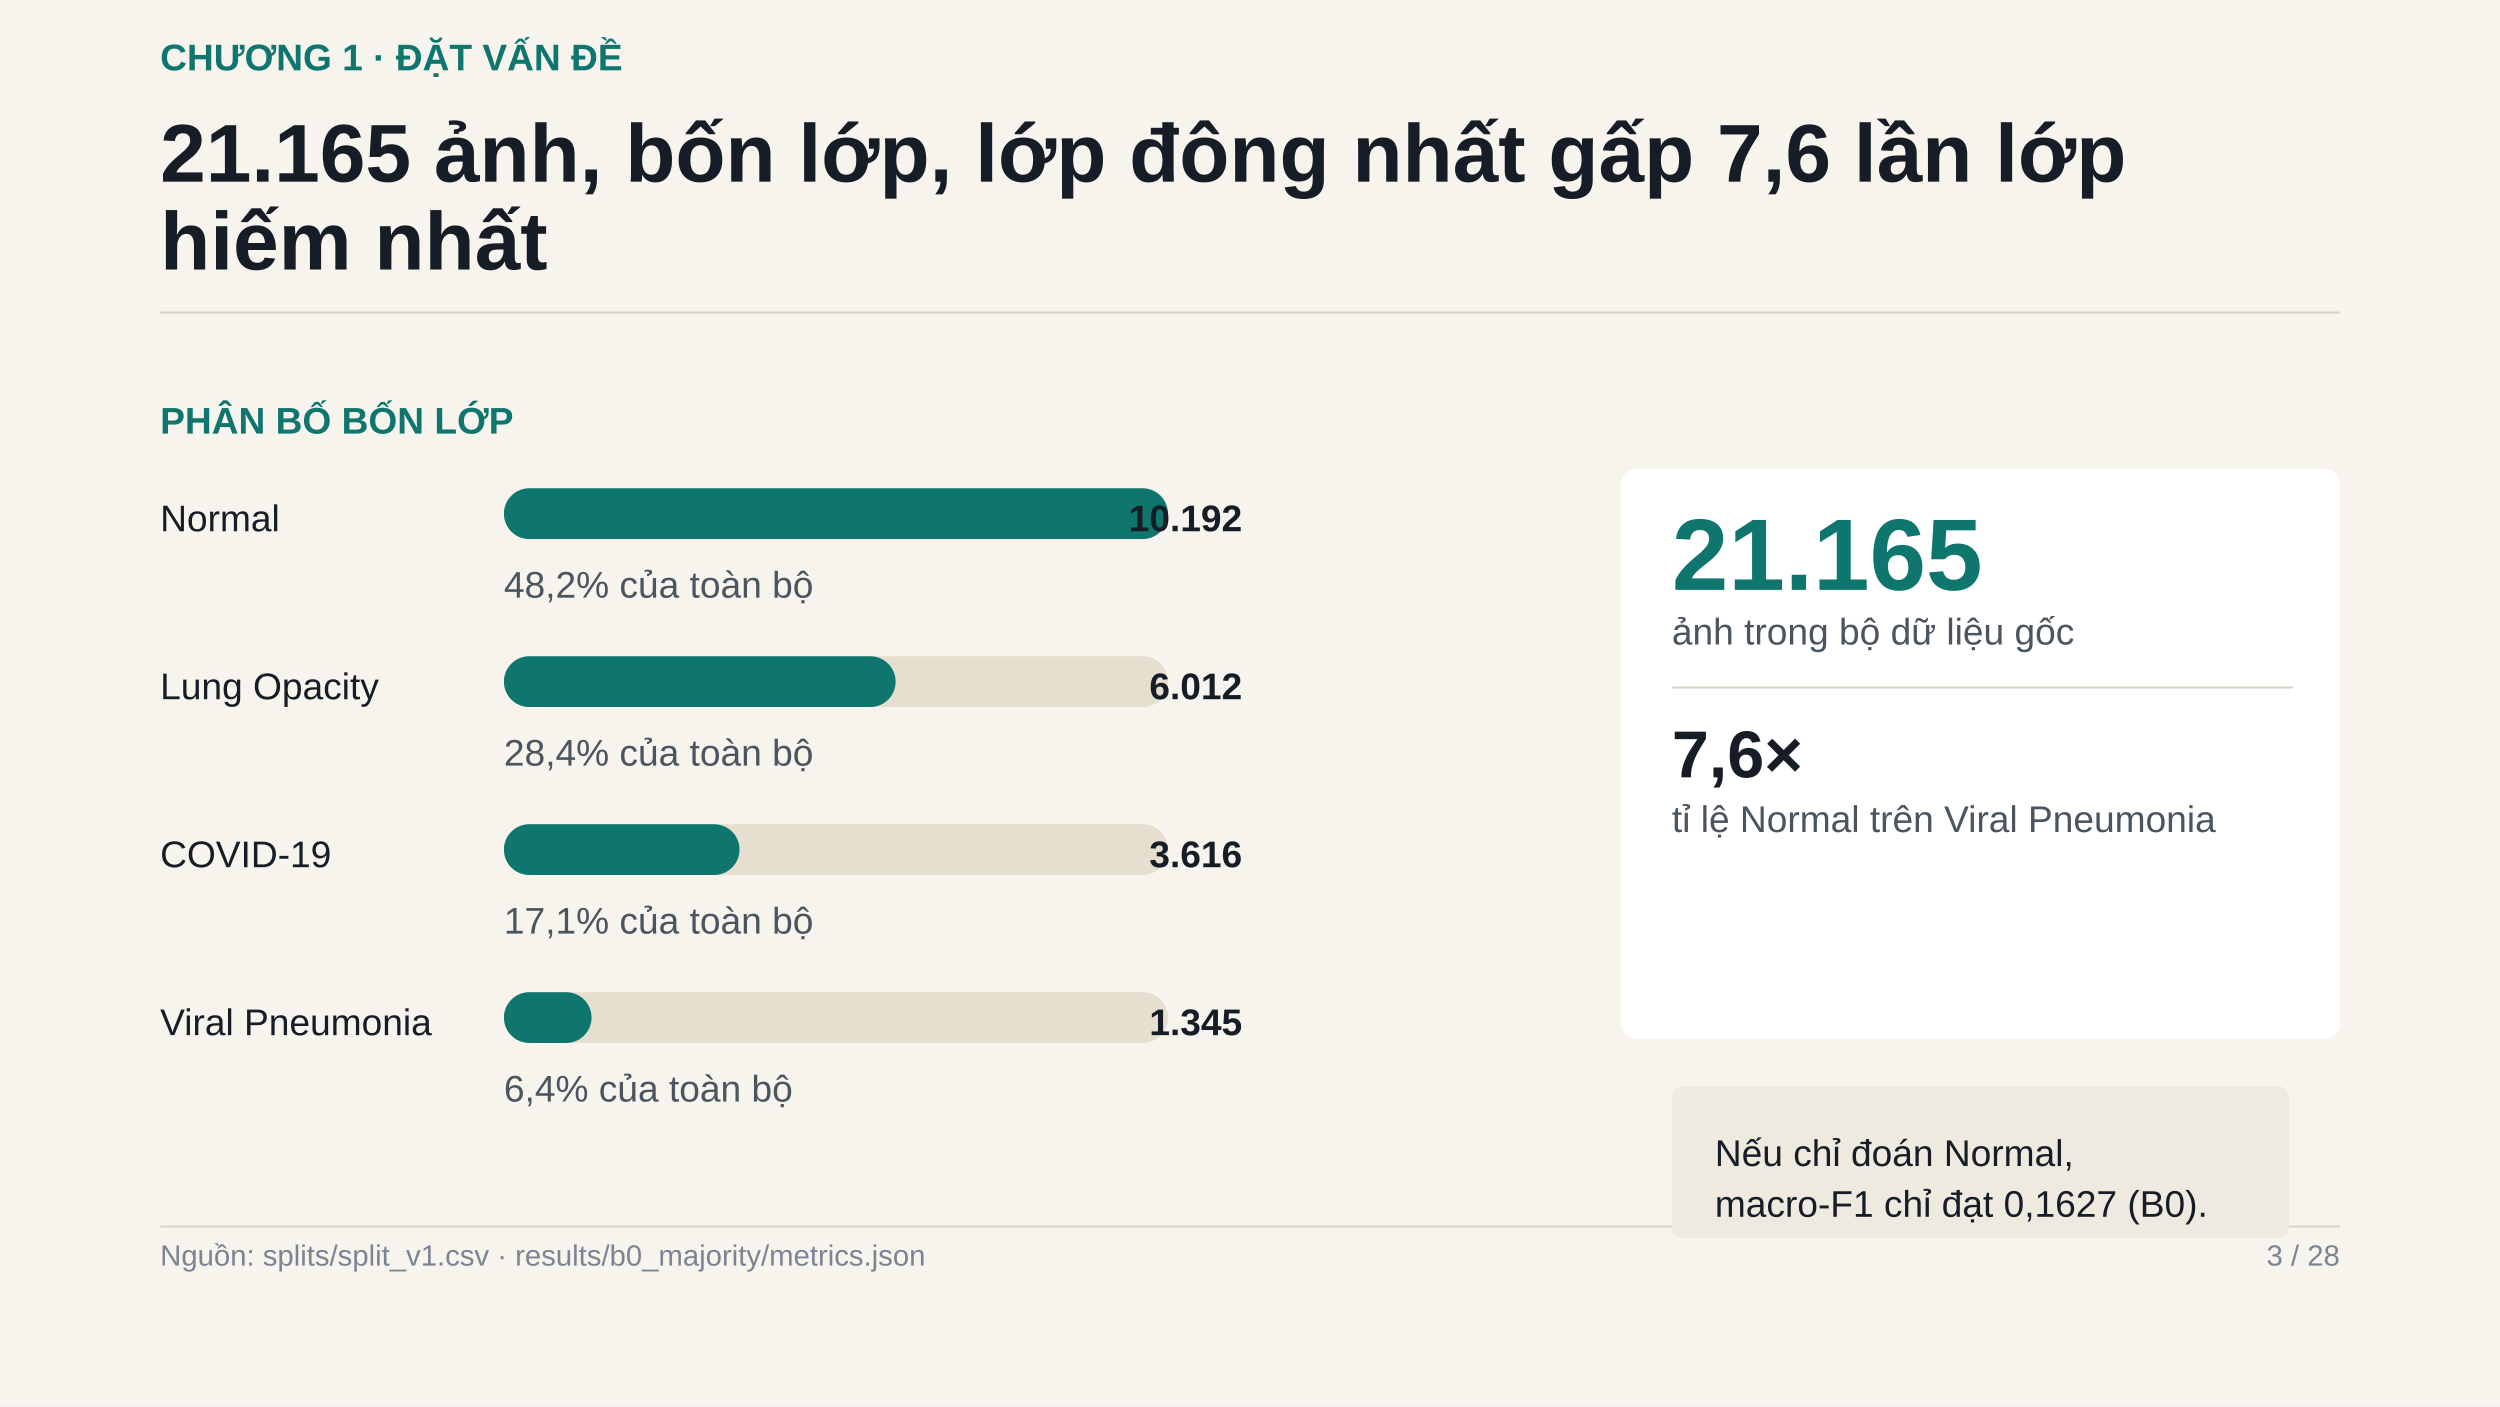
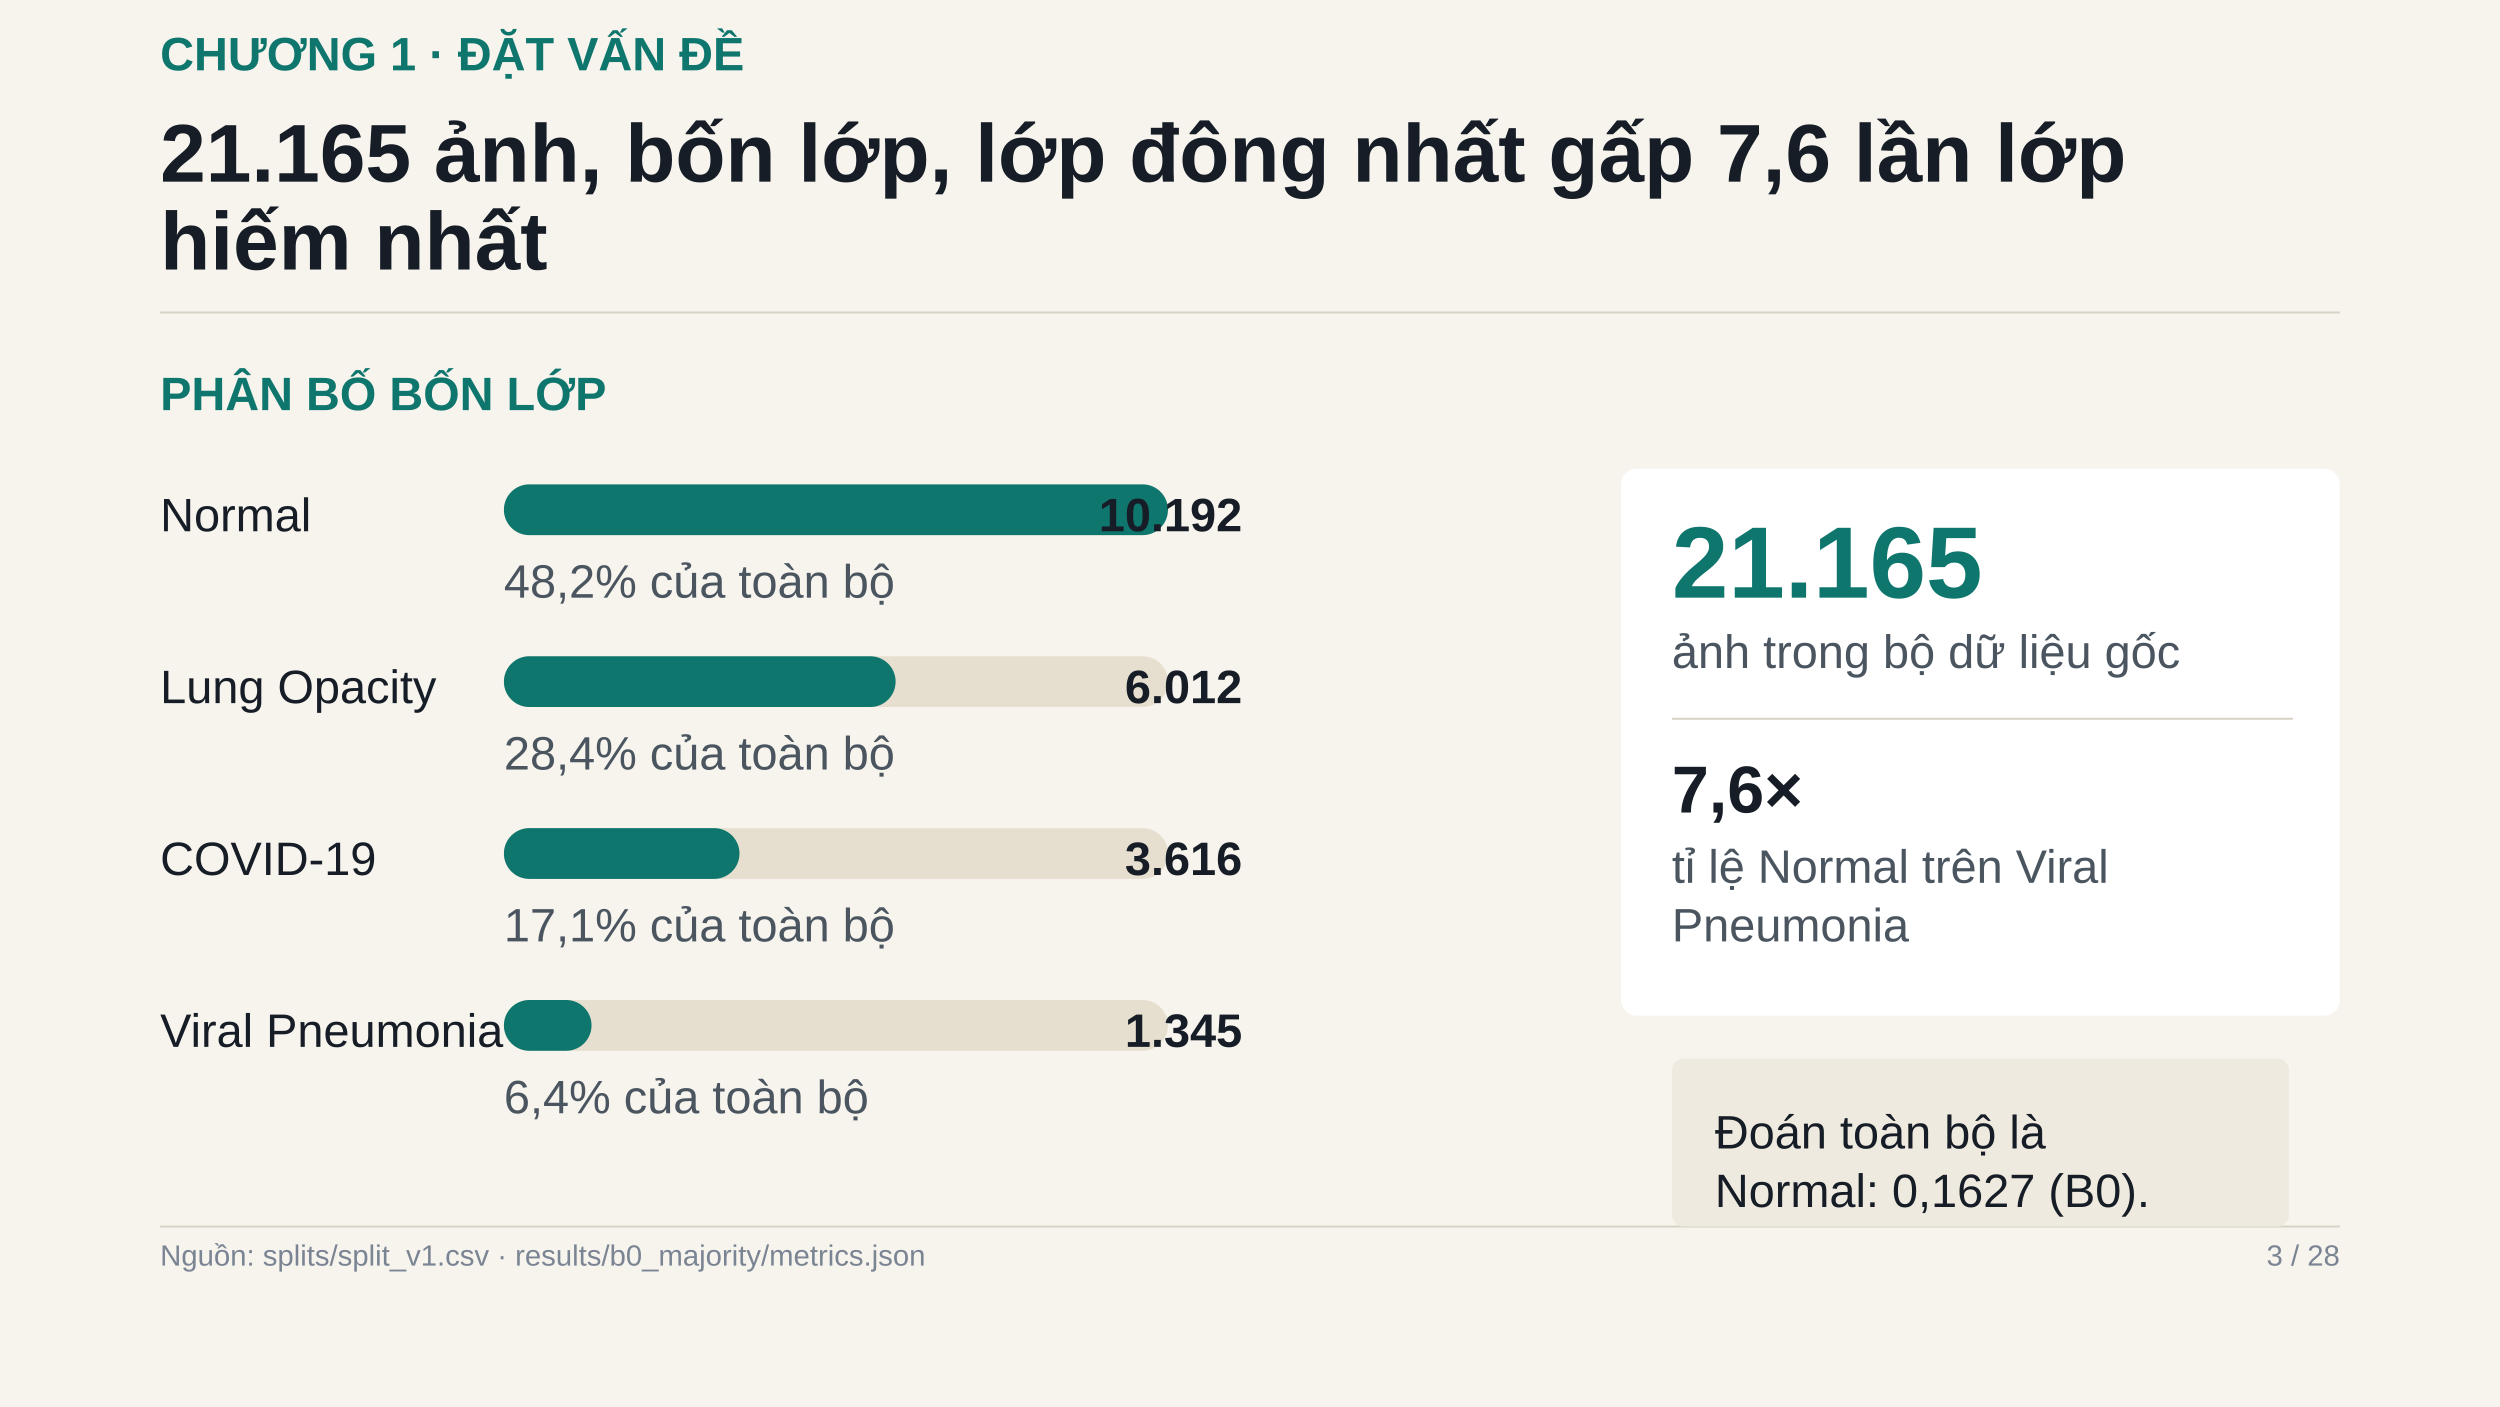
<svg xmlns="http://www.w3.org/2000/svg" width="1280" height="720" viewBox="0 0 1280 720" lang="vi-VN" font-family="Segoe UI, Arial, sans-serif" data-pptx-master="cxr_content_master" data-pptx-master-name="Nội dung CXR" data-pptx-layout="title_content" data-pptx-layout-name="Tiêu đề và nội dung">
  <rect id="master-background" x="0" y="0" width="1280" height="720" fill="#F7F4EE" data-pptx-layer="master" data-pptx-editable="false" />
  <line id="master-header-rule" x1="82" y1="160" x2="1198" y2="160" stroke="#D8D2C4" stroke-width="1" data-pptx-layer="master" data-pptx-editable="false" />
  <line id="master-footer-rule" x1="82" y1="628" x2="1198" y2="628" stroke="#D8D2C4" stroke-width="1" data-pptx-layer="master" data-pptx-editable="false" />
-   <g id="03-kicker" data-pptx-bounds="82 19 258 24">
-     <text id="03-kicker-text" x="82" y="36" font-size="19" fill="#0F766E" font-weight="700">
-       <tspan x="82" y="36" fill="#0F766E" font-size="19">CHƯƠNG 1 · ĐẶT VẤN ĐỀ</tspan>
+   <g id="03-kicker" data-pptx-bounds="82 14 326 31">
+     <text id="03-kicker-text" x="82" y="36" font-size="24" fill="#0F766E" font-weight="700">
+       <tspan x="82" y="36" fill="#0F766E" font-size="24">CHƯƠNG 1 · ĐẶT VẤN ĐỀ</tspan>
    </text>
  </g>
  <g id="title-slot" data-pptx-placeholder="title" data-pptx-idx="0" data-pptx-bounds="82 57 1116 97">
    <text id="03-title-slot-carrier" x="82" y="93" font-size="42" fill="#161D26" data-pptx-carrier="true" font-weight="700">
      <tspan x="82">21.165 ảnh, bốn lớp, lớp đông nhất gấp 7,6 lần lớp</tspan>
      <tspan x="82" dy="45">hiếm nhất</tspan>
    </text>
  </g>
-   <g id="03-classes-label" data-pptx-bounds="82 205 197 24">
-     <text id="03-classes-label-text" x="82" y="222" font-size="19" fill="#0F766E" font-weight="700">
-       <tspan x="82" y="222" fill="#0F766E" font-size="19">PHÂN BỐ BỐN LỚP</tspan>
+   <g id="03-classes-label" data-pptx-bounds="82 188 248 31">
+     <text id="03-classes-label-text" x="82" y="210" font-size="24" fill="#0F766E" font-weight="700">
+       <tspan x="82" y="210" fill="#0F766E" font-size="24">PHÂN BỐ BỐN LỚP</tspan>
    </text>
  </g>
-   <g id="03-cls0" data-pptx-bounds="82 250 700 30">
-     <g id="03-cls0-name" data-pptx-bounds="82 255 69 24">
-       <text id="03-cls0-name-text" x="82" y="272" font-size="19" fill="#161D26">
-         <tspan x="82" y="272" fill="#161D26" font-size="19">Normal</tspan>
+   <g id="03-cls0" data-pptx-bounds="82 248 700 84">
+     <g id="03-cls0-name" data-pptx-bounds="82 250 86 31">
+       <text id="03-cls0-name-text" x="82" y="272" font-size="24" fill="#161D26">
+         <tspan x="82" y="272" fill="#161D26" font-size="24">Normal</tspan>
      </text>
    </g>
-     <rect id="03-cls0-track" x="258" y="250" width="340" height="26" fill="#E6DFCF" rx="13" />
-     <rect id="03-cls0-fill" x="258" y="250" width="340" height="26" fill="#0F766E" rx="13" />
-     <g id="03-cls0-num" data-pptx-bounds="571 255 65 24">
-       <text id="03-cls0-num-text" x="636" y="272" font-size="19" fill="#161D26" font-weight="700" text-anchor="end">
-         <tspan x="636" y="272" fill="#161D26" font-size="19">10.192</tspan>
+     <rect id="03-cls0-track" x="258" y="248" width="340" height="26" fill="#E6DFCF" rx="13" />
+     <rect id="03-cls0-fill" x="258" y="248" width="340" height="26" fill="#0F766E" rx="13" />
+     <g id="03-cls0-num" data-pptx-bounds="554 250 82 31">
+       <text id="03-cls0-num-text" x="636" y="272" font-size="24" fill="#161D26" font-weight="700" text-anchor="end">
+         <tspan x="636" y="272" fill="#161D26" font-size="24">10.192</tspan>
+       </text>
+     </g>
+     <g id="03-cls0-share" data-pptx-bounds="258 284 210 31">
+       <text id="03-cls0-share-text" x="258" y="306" font-size="24" fill="#4A5560">
+         <tspan x="258" y="306" fill="#4A5560" font-size="24">48,2% của toàn bộ</tspan>
      </text>
    </g>
  </g>
-   <g id="03-cls0-share" data-pptx-bounds="258 289 167 24">
-     <text id="03-cls0-share-text" x="258" y="306" font-size="19" fill="#4A5560">
-       <tspan x="258" y="306" fill="#4A5560" font-size="19">48,2% của toàn bộ</tspan>
-     </text>
-   </g>
-   <g id="03-cls1" data-pptx-bounds="82 336 700 30">
-     <g id="03-cls1-name" data-pptx-bounds="82 341 121 24">
-       <text id="03-cls1-name-text" x="82" y="358" font-size="19" fill="#161D26">
-         <tspan x="82" y="358" fill="#161D26" font-size="19">Lung Opacity</tspan>
+   <g id="03-cls1" data-pptx-bounds="82 336 700 84">
+     <g id="03-cls1-name" data-pptx-bounds="82 338 152 31">
+       <text id="03-cls1-name-text" x="82" y="360" font-size="24" fill="#161D26">
+         <tspan x="82" y="360" fill="#161D26" font-size="24">Lung Opacity</tspan>
      </text>
    </g>
    <rect id="03-cls1-track" x="258" y="336" width="340" height="26" fill="#E6DFCF" rx="13" />
    <rect id="03-cls1-fill" x="258" y="336" width="200.557" height="26" fill="#0F766E" rx="13" />
-     <g id="03-cls1-num" data-pptx-bounds="583 341 53 24">
-       <text id="03-cls1-num-text" x="636" y="358" font-size="19" fill="#161D26" font-weight="700" text-anchor="end">
-         <tspan x="636" y="358" fill="#161D26" font-size="19">6.012</tspan>
+     <g id="03-cls1-num" data-pptx-bounds="569 338 67 31">
+       <text id="03-cls1-num-text" x="636" y="360" font-size="24" fill="#161D26" font-weight="700" text-anchor="end">
+         <tspan x="636" y="360" fill="#161D26" font-size="24">6.012</tspan>
+       </text>
+     </g>
+     <g id="03-cls1-share" data-pptx-bounds="258 372 210 31">
+       <text id="03-cls1-share-text" x="258" y="394" font-size="24" fill="#4A5560">
+         <tspan x="258" y="394" fill="#4A5560" font-size="24">28,4% của toàn bộ</tspan>
      </text>
    </g>
  </g>
-   <g id="03-cls1-share" data-pptx-bounds="258 375 167 24">
-     <text id="03-cls1-share-text" x="258" y="392" font-size="19" fill="#4A5560">
-       <tspan x="258" y="392" fill="#4A5560" font-size="19">28,4% của toàn bộ</tspan>
-     </text>
-   </g>
-   <g id="03-cls2" data-pptx-bounds="82 422 700 30">
-     <g id="03-cls2-name" data-pptx-bounds="82 427 96 24">
-       <text id="03-cls2-name-text" x="82" y="444" font-size="19" fill="#161D26">
-         <tspan x="82" y="444" fill="#161D26" font-size="19">COVID-19</tspan>
+   <g id="03-cls2" data-pptx-bounds="82 424 700 84">
+     <g id="03-cls2-name" data-pptx-bounds="82 426 121 31">
+       <text id="03-cls2-name-text" x="82" y="448" font-size="24" fill="#161D26">
+         <tspan x="82" y="448" fill="#161D26" font-size="24">COVID-19</tspan>
      </text>
    </g>
-     <rect id="03-cls2-track" x="258" y="422" width="340" height="26" fill="#E6DFCF" rx="13" />
-     <rect id="03-cls2-fill" x="258" y="422" width="120.628" height="26" fill="#0F766E" rx="13" />
-     <g id="03-cls2-num" data-pptx-bounds="583 427 53 24">
-       <text id="03-cls2-num-text" x="636" y="444" font-size="19" fill="#161D26" font-weight="700" text-anchor="end">
-         <tspan x="636" y="444" fill="#161D26" font-size="19">3.616</tspan>
+     <rect id="03-cls2-track" x="258" y="424" width="340" height="26" fill="#E6DFCF" rx="13" />
+     <rect id="03-cls2-fill" x="258" y="424" width="120.628" height="26" fill="#0F766E" rx="13" />
+     <g id="03-cls2-num" data-pptx-bounds="569 426 67 31">
+       <text id="03-cls2-num-text" x="636" y="448" font-size="24" fill="#161D26" font-weight="700" text-anchor="end">
+         <tspan x="636" y="448" fill="#161D26" font-size="24">3.616</tspan>
+       </text>
+     </g>
+     <g id="03-cls2-share" data-pptx-bounds="258 460 210 31">
+       <text id="03-cls2-share-text" x="258" y="482" font-size="24" fill="#4A5560">
+         <tspan x="258" y="482" fill="#4A5560" font-size="24">17,1% của toàn bộ</tspan>
      </text>
    </g>
  </g>
-   <g id="03-cls2-share" data-pptx-bounds="258 461 167 24">
-     <text id="03-cls2-share-text" x="258" y="478" font-size="19" fill="#4A5560">
-       <tspan x="258" y="478" fill="#4A5560" font-size="19">17,1% của toàn bộ</tspan>
-     </text>
-   </g>
-   <g id="03-cls3" data-pptx-bounds="82 508 700 30">
-     <g id="03-cls3-name" data-pptx-bounds="82 513 148 24">
-       <text id="03-cls3-name-text" x="82" y="530" font-size="19" fill="#161D26">
-         <tspan x="82" y="530" fill="#161D26" font-size="19">Viral Pneumonia</tspan>
+   <g id="03-cls3" data-pptx-bounds="82 512 700 84">
+     <g id="03-cls3-name" data-pptx-bounds="82 514 187 31">
+       <text id="03-cls3-name-text" x="82" y="536" font-size="24" fill="#161D26">
+         <tspan x="82" y="536" fill="#161D26" font-size="24">Viral Pneumonia</tspan>
      </text>
    </g>
-     <rect id="03-cls3-track" x="258" y="508" width="340" height="26" fill="#E6DFCF" rx="13" />
-     <rect id="03-cls3-fill" x="258" y="508" width="44.868" height="26" fill="#0F766E" rx="13" />
-     <g id="03-cls3-num" data-pptx-bounds="583 513 53 24">
-       <text id="03-cls3-num-text" x="636" y="530" font-size="19" fill="#161D26" font-weight="700" text-anchor="end">
-         <tspan x="636" y="530" fill="#161D26" font-size="19">1.345</tspan>
+     <rect id="03-cls3-track" x="258" y="512" width="340" height="26" fill="#E6DFCF" rx="13" />
+     <rect id="03-cls3-fill" x="258" y="512" width="44.868" height="26" fill="#0F766E" rx="13" />
+     <g id="03-cls3-num" data-pptx-bounds="569 514 67 31">
+       <text id="03-cls3-num-text" x="636" y="536" font-size="24" fill="#161D26" font-weight="700" text-anchor="end">
+         <tspan x="636" y="536" fill="#161D26" font-size="24">1.345</tspan>
+       </text>
+     </g>
+     <g id="03-cls3-share" data-pptx-bounds="258 548 196 31">
+       <text id="03-cls3-share-text" x="258" y="570" font-size="24" fill="#4A5560">
+         <tspan x="258" y="570" fill="#4A5560" font-size="24">6,4% của toàn bộ</tspan>
      </text>
    </g>
  </g>
-   <g id="03-cls3-share" data-pptx-bounds="258 547 156 24">
-     <text id="03-cls3-share-text" x="258" y="564" font-size="19" fill="#4A5560">
-       <tspan x="258" y="564" fill="#4A5560" font-size="19">6,4% của toàn bộ</tspan>
-     </text>
-   </g>
-   <g id="03-sum-card" data-pptx-bounds="830 240 368 292">
-     <rect id="03-sum-card-card" x="830" y="240" width="368" height="292" fill="#FFFFFF" rx="8" />
-     <g id="03-sum-num" data-pptx-bounds="856 256 175 67">
-       <text id="03-sum-num-text" x="856" y="302" font-size="52" fill="#0F766E" font-weight="700">
-         <tspan x="856" y="302" fill="#0F766E" font-size="52">21.165</tspan>
+   <g id="03-sum-card" data-pptx-bounds="830 240 368 280">
+     <rect id="03-sum-card-card" x="830" y="240" width="368" height="280" fill="#FFFFFF" rx="8" />
+     <g id="03-sum-num" data-pptx-bounds="856 260 175 67">
+       <text id="03-sum-num-text" x="856" y="306" font-size="52" fill="#0F766E" font-weight="700">
+         <tspan x="856" y="306" fill="#0F766E" font-size="52">21.165</tspan>
      </text>
    </g>
-     <g id="03-sum-cap" data-pptx-bounds="856 313 223 24">
-       <text id="03-sum-cap-text" x="856" y="330" font-size="19" fill="#4A5560">
-         <tspan x="856" y="330" fill="#4A5560" font-size="19">ảnh trong bộ dữ liệu gốc</tspan>
+     <g id="03-sum-cap" data-pptx-bounds="856 320 281 31">
+       <text id="03-sum-cap-text" x="856" y="342" font-size="24" fill="#4A5560">
+         <tspan x="856" y="342" fill="#4A5560" font-size="24">ảnh trong bộ dữ liệu gốc</tspan>
      </text>
    </g>
-     <line id="03-sum-rule" x1="856" y1="352" x2="1174" y2="352" stroke="#D8D2C4" stroke-width="1" />
-     <g id="03-sum-ratio" data-pptx-bounds="856 368 78 44">
-       <text id="03-sum-ratio-text" x="856" y="398" font-size="34" fill="#161D26" font-weight="700">
-         <tspan x="856" y="398" fill="#161D26" font-size="34">7,6×</tspan>
+     <line id="03-sum-rule" x1="856" y1="368" x2="1174" y2="368" stroke="#D8D2C4" stroke-width="1" />
+     <g id="03-sum-ratio" data-pptx-bounds="856 386 78 44">
+       <text id="03-sum-ratio-text" x="856" y="416" font-size="34" fill="#161D26" font-weight="700">
+         <tspan x="856" y="416" fill="#161D26" font-size="34">7,6×</tspan>
      </text>
    </g>
-     <g id="03-sum-ratio-cap" data-pptx-bounds="856 409 300 24">
-       <text id="03-sum-ratio-cap-text" x="856" y="426" font-size="19" fill="#4A5560">
-         <tspan x="856" y="426" fill="#4A5560" font-size="19">tỉ lệ Normal trên Viral Pneumonia</tspan>
+     <g id="03-sum-ratio-cap" data-pptx-bounds="856 430 322 61">
+       <text id="03-sum-ratio-cap-text" x="856" y="452" font-size="24" fill="#4A5560">
+         <tspan x="856" y="452" fill="#4A5560" font-size="24">tỉ lệ Normal trên Viral</tspan>
+         <tspan x="856" y="482" fill="#4A5560" font-size="24">Pneumonia</tspan>
      </text>
    </g>
  </g>
-   <g id="03-sum-note" data-pptx-bounds="856 556 316 78">
-     <rect id="03-sum-note-card" x="856" y="556" width="316" height="78" fill="#EFEAE0" rx="6" />
-     <g id="03-sum-note-text" data-pptx-bounds="878 580 274 50">
-       <text id="03-sum-note-text-text" x="878" y="597" font-size="19" fill="#161D26">
-         <tspan x="878" y="597" fill="#161D26" font-size="19">Nếu chỉ đoán Normal,</tspan>
-         <tspan x="878" y="623" fill="#161D26" font-size="19">macro-F1 chỉ đạt 0,1627 (B0).</tspan>
+   <g id="03-sum-note" data-pptx-bounds="856 542 316 86">
+     <rect id="03-sum-note-card" x="856" y="542" width="316" height="86" fill="#EFEAE0" rx="6" />
+     <g id="03-sum-note-text" data-pptx-bounds="878 566 274 61">
+       <text id="03-sum-note-text-text" x="878" y="588" font-size="24" fill="#161D26">
+         <tspan x="878" y="588" fill="#161D26" font-size="24">Đoán toàn bộ là</tspan>
+         <tspan x="878" y="618" fill="#161D26" font-size="24">Normal: 0,1627 (B0).</tspan>
      </text>
    </g>
  </g>
  <g id="footer-slot" data-pptx-placeholder="footer" data-pptx-idx="1" data-pptx-bounds="82 634 900 24">
    <text id="03-footer-carrier-carrier" x="82" y="648" font-size="15" fill="#7A8493" data-pptx-carrier="true">
      <tspan x="82" y="648" fill="#7A8493" font-size="15">Nguồn: splits/split_v1.csv · results/b0_majority/metrics.json</tspan>
    </text>
  </g>
  <g id="slide-number-slot" data-pptx-placeholder="slide-number" data-pptx-idx="2" data-pptx-bounds="998 634 200 24">
    <text id="03-page-number-carrier-carrier" x="1198" y="648" font-size="15" fill="#7A8493" text-anchor="end" data-pptx-carrier="true">
      <tspan x="1198" y="648" fill="#7A8493" font-size="15">3 / 28</tspan>
    </text>
  </g>
</svg>
